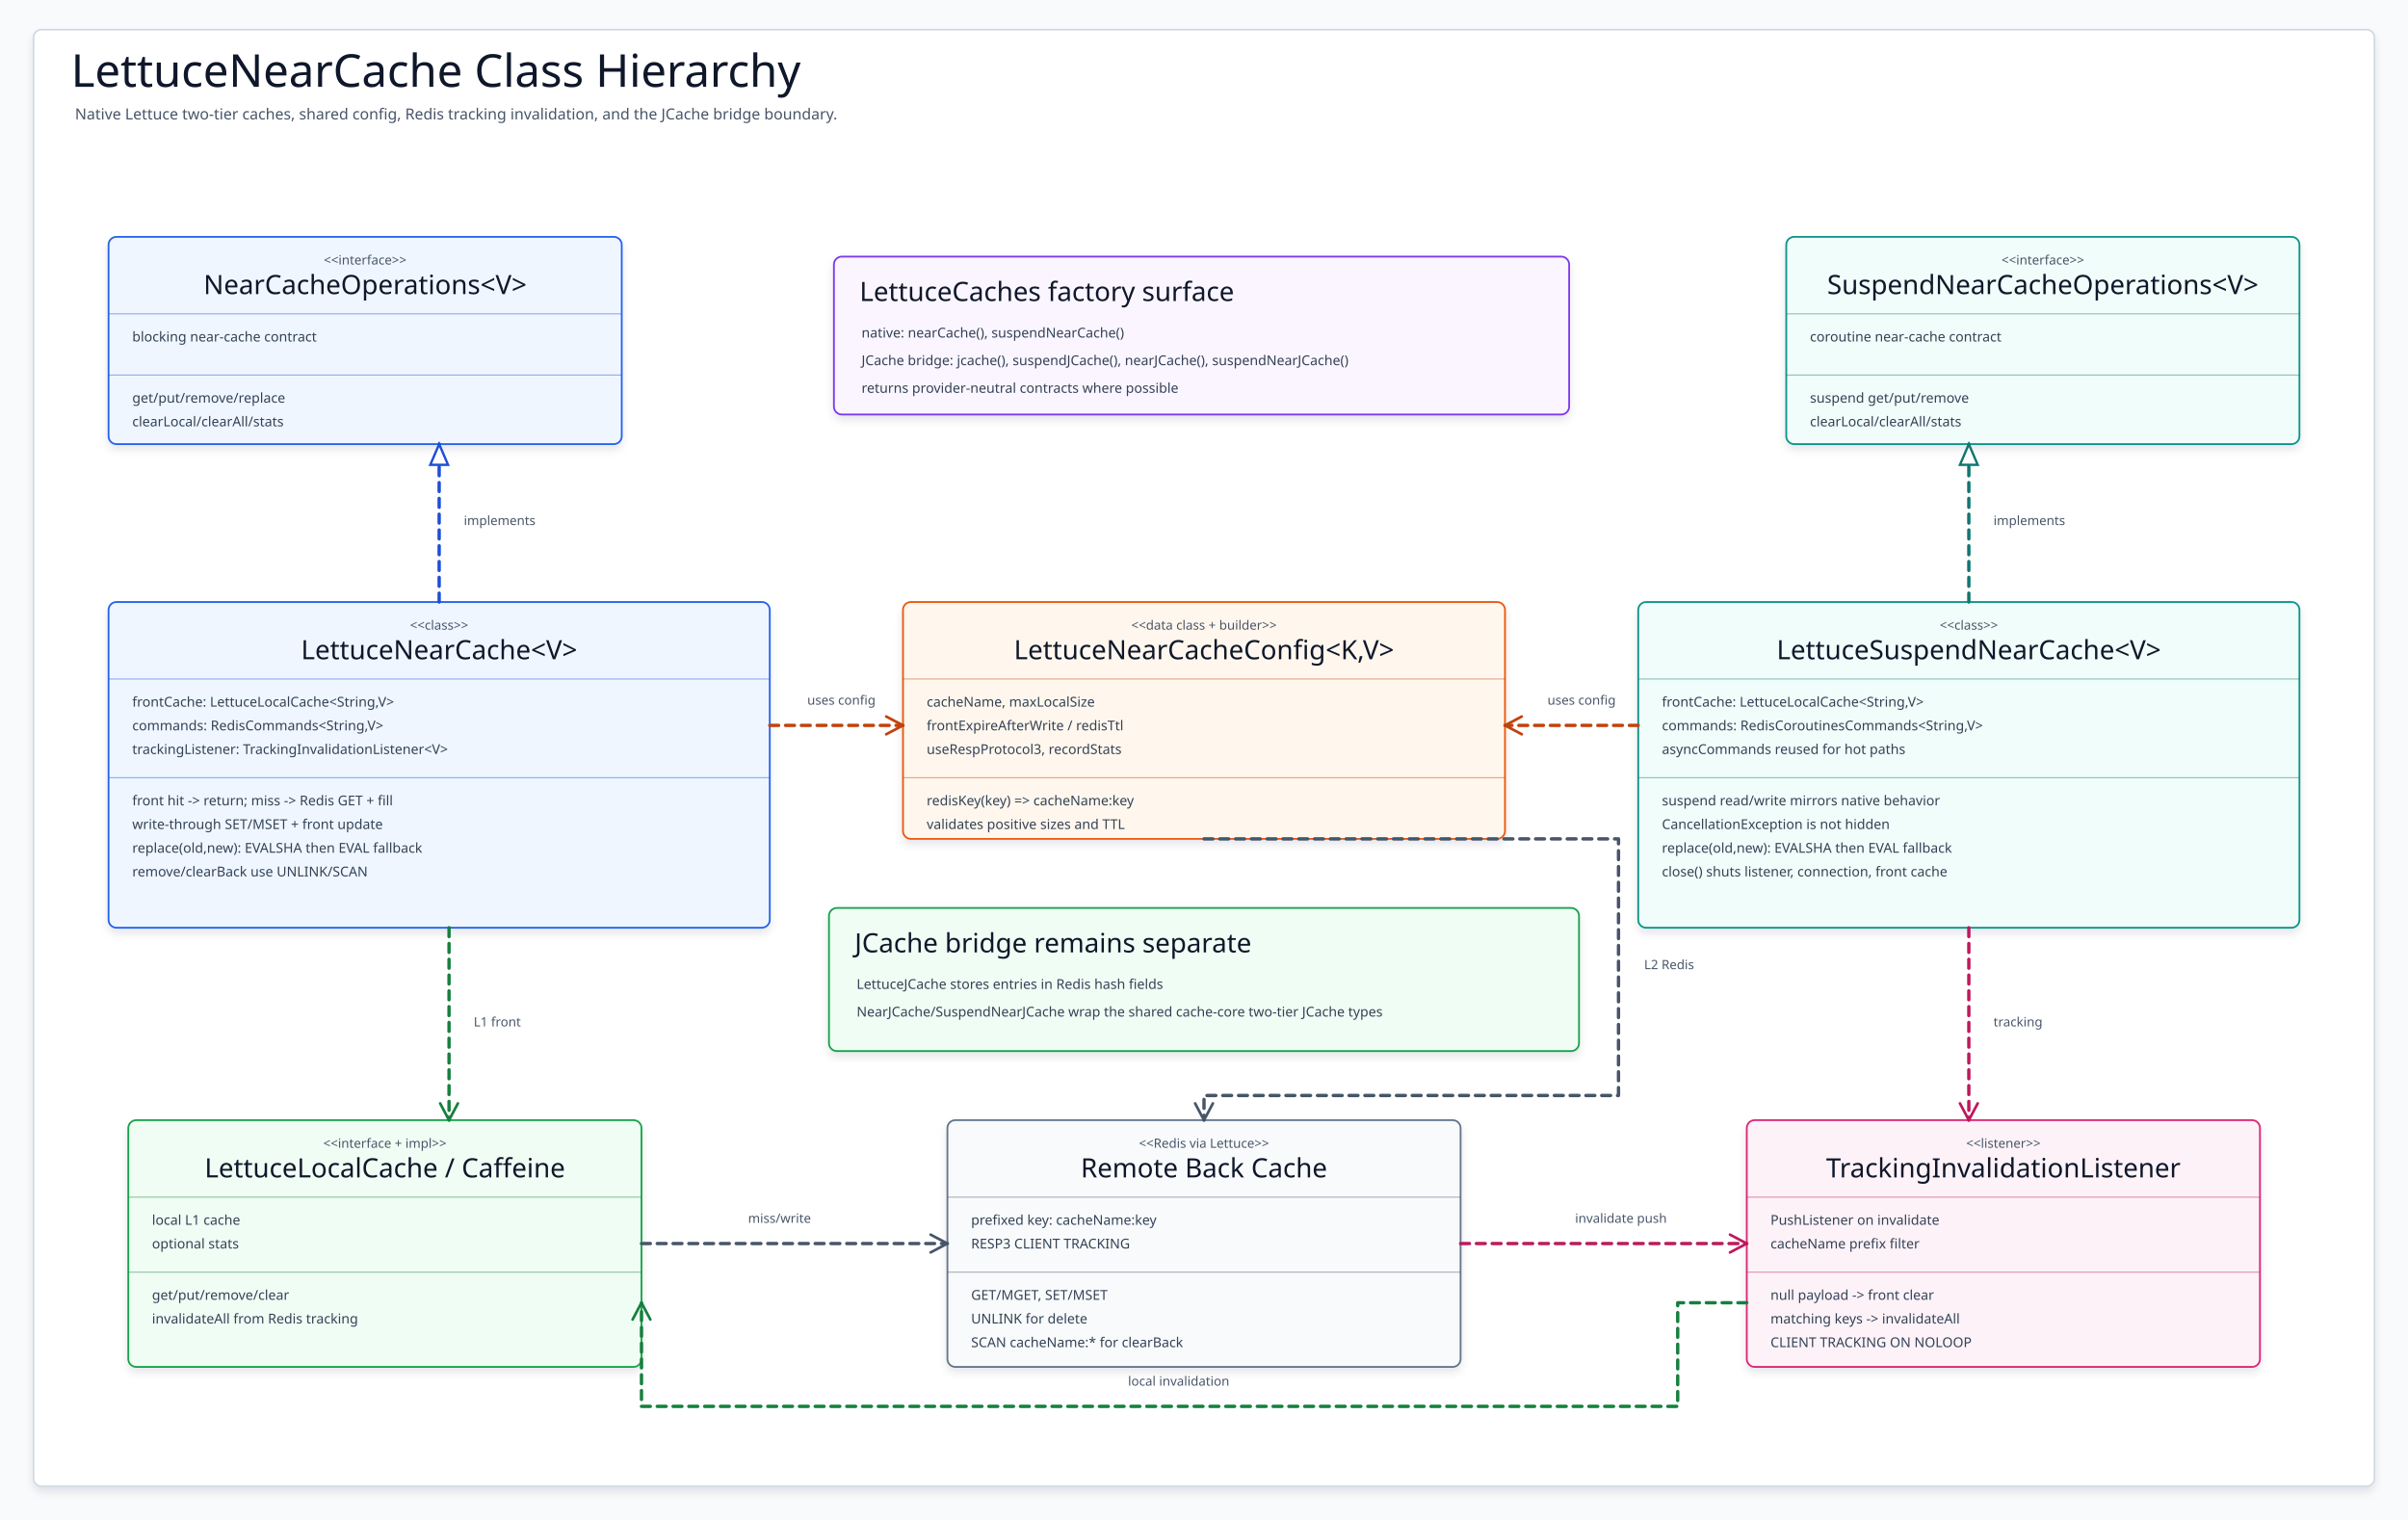
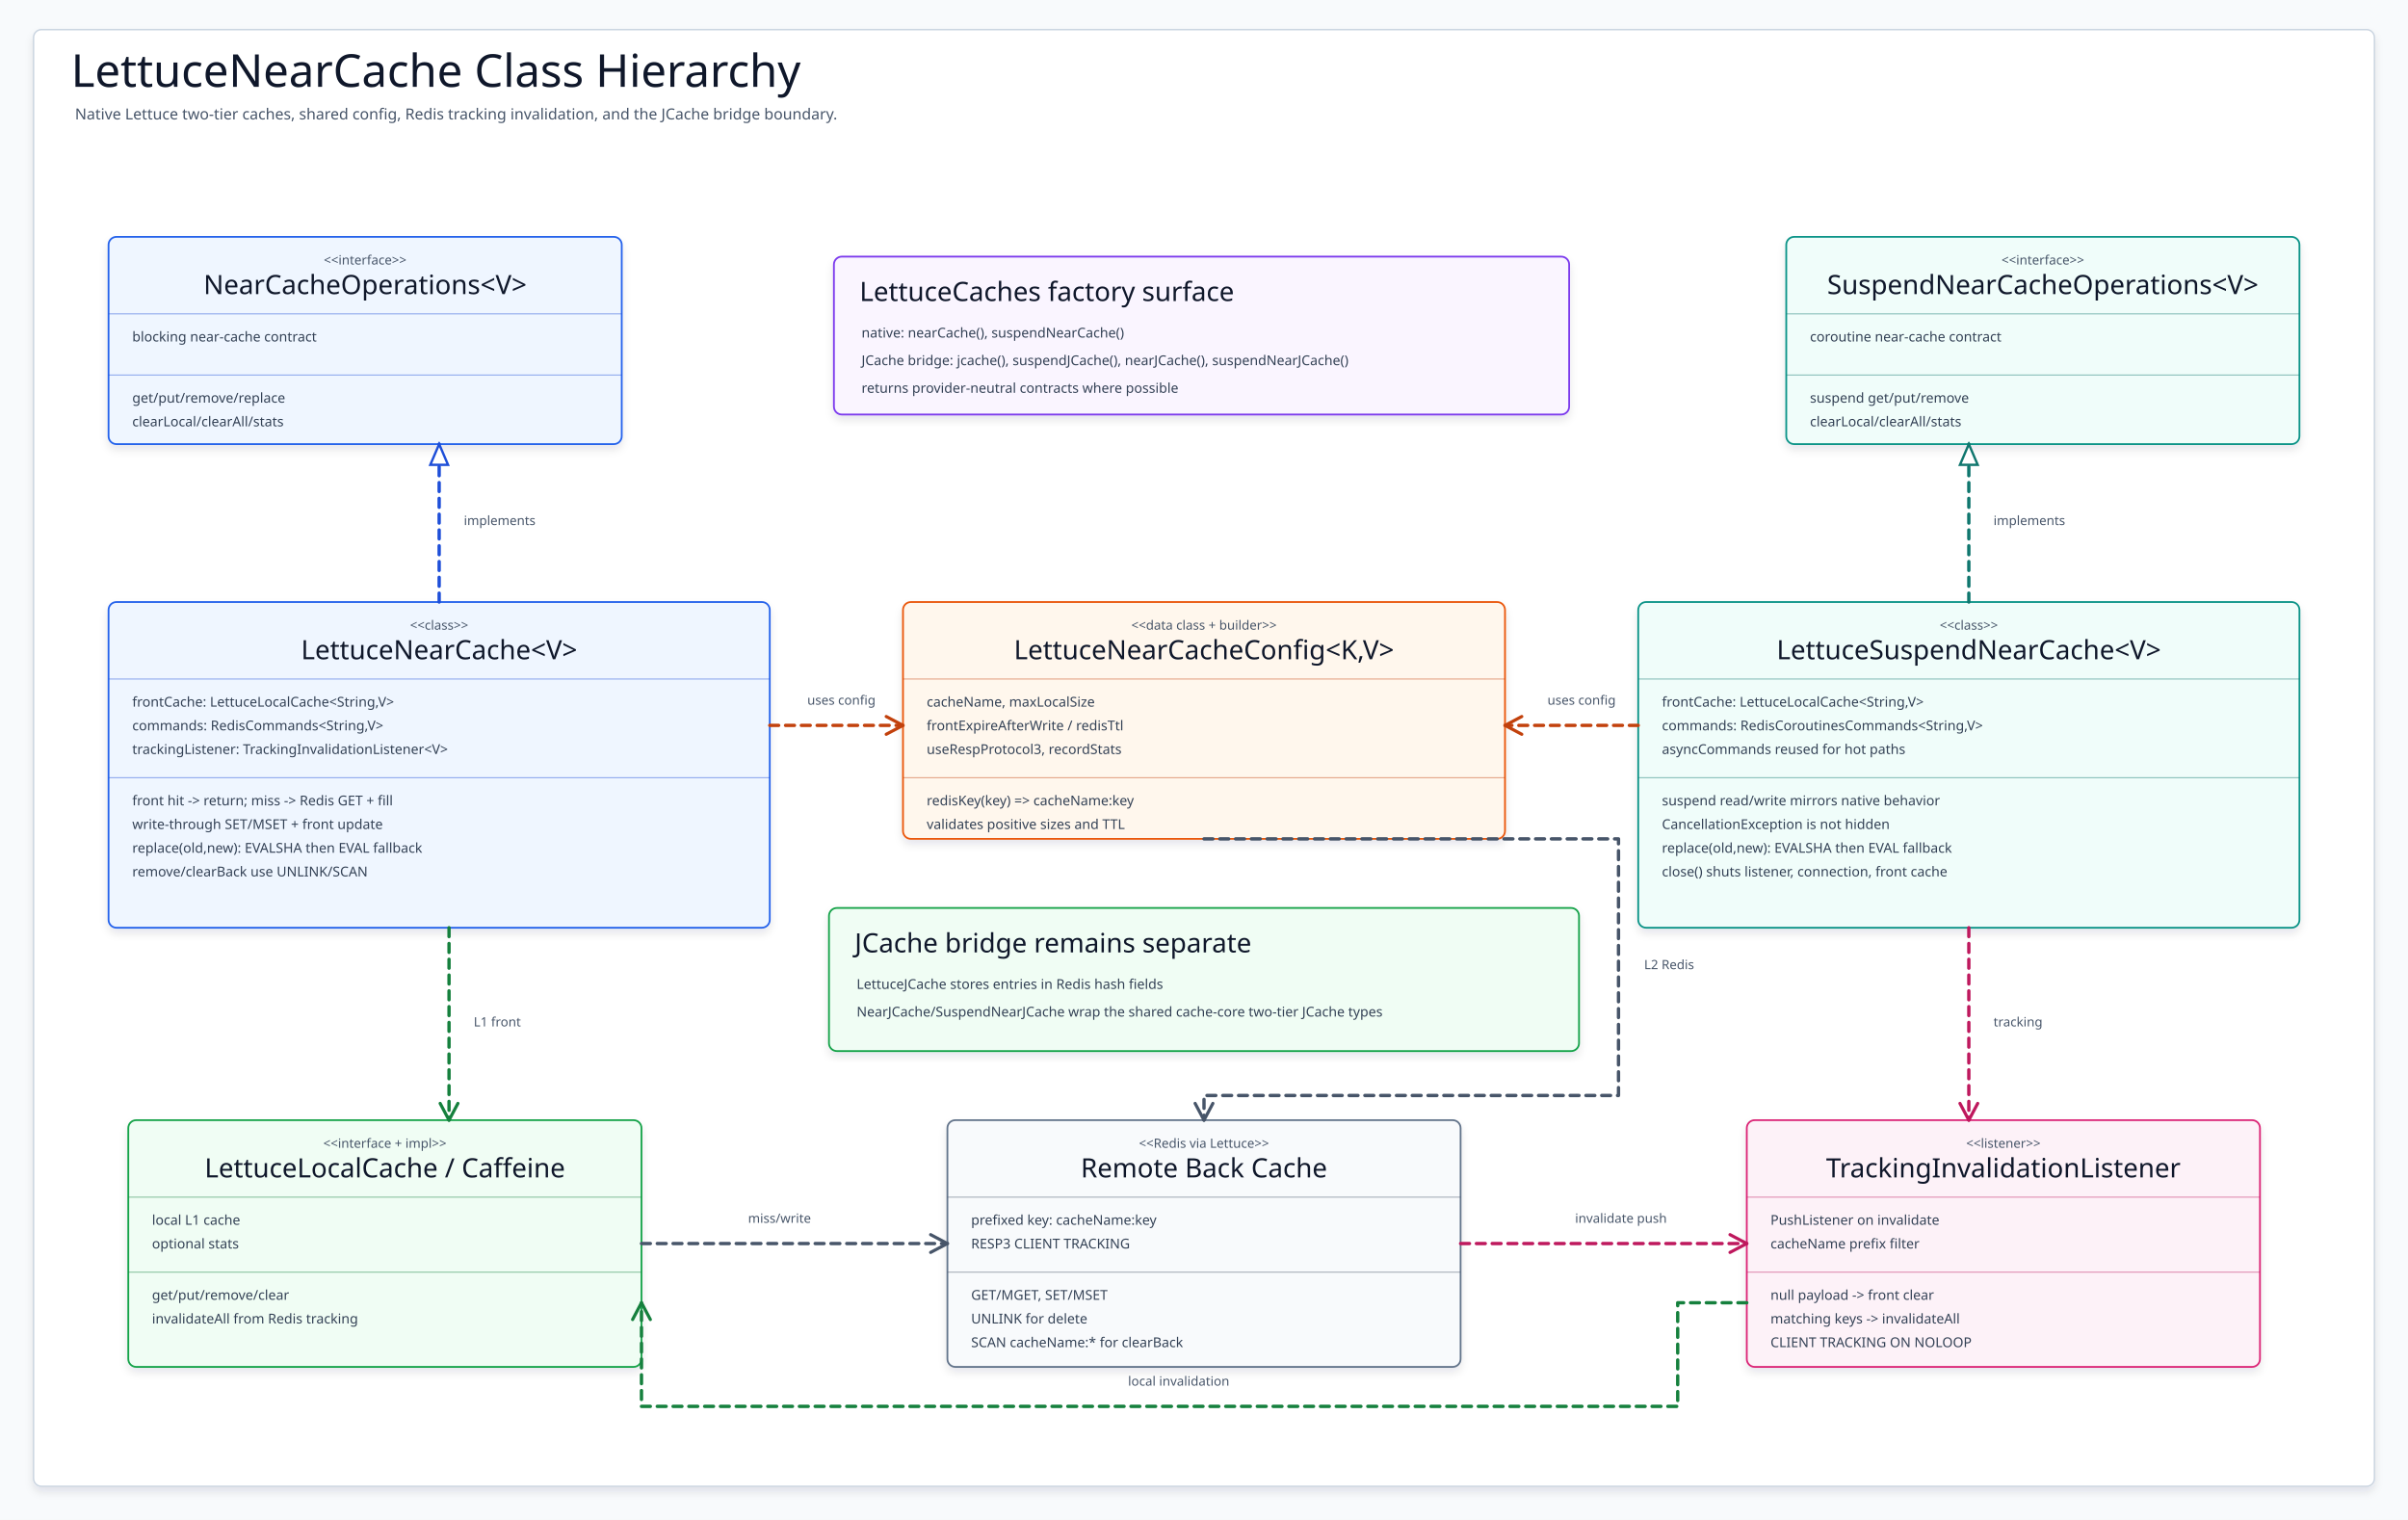
<svg xmlns="http://www.w3.org/2000/svg" width="2440" height="1540" viewBox="0 0 2440 1540" role="img" aria-label="LettuceNearCache class hierarchy">
  <defs>
    <filter id="shadow" x="-8%" y="-8%" width="116%" height="116%">
      <feDropShadow dx="0" dy="5" stdDeviation="4" flood-color="#0F172A" flood-opacity=".10" />
    </filter>
    <marker id="open-blue" markerWidth="22" markerHeight="22" refX="19" refY="11" orient="auto" markerUnits="userSpaceOnUse">
      <path stroke-dasharray="none" d="M 2 2 L 19 11 L 2 20" fill="none" stroke="#1D4ED8" stroke-width="2.7" stroke-linecap="round" stroke-linejoin="round" style="stroke-dasharray:none" />
    </marker>
    <marker id="triangle-blue" markerWidth="26" markerHeight="22" refX="23" refY="11" orient="auto" markerUnits="userSpaceOnUse">
      <path stroke-dasharray="none" d="M 2 2 L 23 11 L 2 20 Z" fill="#FFFFFF" stroke="#1D4ED8" stroke-width="2.4" style="stroke-dasharray:none" />
    </marker>
    <marker id="open-teal" markerWidth="22" markerHeight="22" refX="19" refY="11" orient="auto" markerUnits="userSpaceOnUse">
      <path stroke-dasharray="none" d="M 2 2 L 19 11 L 2 20" fill="none" stroke="#0F766E" stroke-width="2.7" stroke-linecap="round" stroke-linejoin="round" style="stroke-dasharray:none" />
    </marker>
    <marker id="triangle-teal" markerWidth="26" markerHeight="22" refX="23" refY="11" orient="auto" markerUnits="userSpaceOnUse">
      <path stroke-dasharray="none" d="M 2 2 L 23 11 L 2 20 Z" fill="#FFFFFF" stroke="#0F766E" stroke-width="2.4" style="stroke-dasharray:none" />
    </marker>
-     <marker id="open-green" markerWidth="22" markerHeight="22" refX="19" refY="11" orient="auto" markerUnits="userSpaceOnUse">
-       <path stroke-dasharray="none" d="M 2 2 L 19 11 L 2 20" fill="none" stroke="#15803D" stroke-width="2.7" stroke-linecap="round" stroke-linejoin="round" style="stroke-dasharray:none" />
+     <marker id="open-green" markerWidth="22" markerHeight="22" refX="19" refY="11" orient="auto" markerUnits="userSpaceOnUse" overflow="visible">
+       <path stroke-dasharray="none" d="M 2 2 L 19 11 L 2 20" fill="none" stroke="#15803D" stroke-width="3.2" stroke-linecap="round" stroke-linejoin="round" style="stroke-dasharray:none" />
    </marker>
    <marker id="triangle-green" markerWidth="26" markerHeight="22" refX="23" refY="11" orient="auto" markerUnits="userSpaceOnUse">
      <path stroke-dasharray="none" d="M 2 2 L 23 11 L 2 20 Z" fill="#FFFFFF" stroke="#15803D" stroke-width="2.4" style="stroke-dasharray:none" />
    </marker>
-     <marker id="open-orange" markerWidth="22" markerHeight="22" refX="19" refY="11" orient="auto" markerUnits="userSpaceOnUse">
-       <path stroke-dasharray="none" d="M 2 2 L 19 11 L 2 20" fill="none" stroke="#C2410C" stroke-width="2.7" stroke-linecap="round" stroke-linejoin="round" style="stroke-dasharray:none" />
+     <marker id="open-orange" markerWidth="22" markerHeight="22" refX="19" refY="11" orient="auto" markerUnits="userSpaceOnUse" overflow="visible">
+       <path stroke-dasharray="none" d="M 2 2 L 19 11 L 2 20" fill="none" stroke="#C2410C" stroke-width="3.2" stroke-linecap="round" stroke-linejoin="round" style="stroke-dasharray:none" />
    </marker>
    <marker id="triangle-orange" markerWidth="26" markerHeight="22" refX="23" refY="11" orient="auto" markerUnits="userSpaceOnUse">
      <path stroke-dasharray="none" d="M 2 2 L 23 11 L 2 20 Z" fill="#FFFFFF" stroke="#C2410C" stroke-width="2.4" style="stroke-dasharray:none" />
    </marker>
-     <marker id="open-pink" markerWidth="22" markerHeight="22" refX="19" refY="11" orient="auto" markerUnits="userSpaceOnUse">
-       <path stroke-dasharray="none" d="M 2 2 L 19 11 L 2 20" fill="none" stroke="#BE185D" stroke-width="2.7" stroke-linecap="round" stroke-linejoin="round" style="stroke-dasharray:none" />
+     <marker id="open-pink" markerWidth="22" markerHeight="22" refX="19" refY="11" orient="auto" markerUnits="userSpaceOnUse" overflow="visible">
+       <path stroke-dasharray="none" d="M 2 2 L 19 11 L 2 20" fill="none" stroke="#BE185D" stroke-width="3.2" stroke-linecap="round" stroke-linejoin="round" style="stroke-dasharray:none" />
    </marker>
    <marker id="triangle-pink" markerWidth="26" markerHeight="22" refX="23" refY="11" orient="auto" markerUnits="userSpaceOnUse">
      <path stroke-dasharray="none" d="M 2 2 L 23 11 L 2 20 Z" fill="#FFFFFF" stroke="#BE185D" stroke-width="2.4" style="stroke-dasharray:none" />
    </marker>
    <marker id="open-purple" markerWidth="22" markerHeight="22" refX="19" refY="11" orient="auto" markerUnits="userSpaceOnUse">
      <path stroke-dasharray="none" d="M 2 2 L 19 11 L 2 20" fill="none" stroke="#6D28D9" stroke-width="2.7" stroke-linecap="round" stroke-linejoin="round" style="stroke-dasharray:none" />
    </marker>
    <marker id="triangle-purple" markerWidth="26" markerHeight="22" refX="23" refY="11" orient="auto" markerUnits="userSpaceOnUse">
      <path stroke-dasharray="none" d="M 2 2 L 23 11 L 2 20 Z" fill="#FFFFFF" stroke="#6D28D9" stroke-width="2.4" style="stroke-dasharray:none" />
    </marker>
-     <marker id="open-slate" markerWidth="22" markerHeight="22" refX="19" refY="11" orient="auto" markerUnits="userSpaceOnUse">
-       <path stroke-dasharray="none" d="M 2 2 L 19 11 L 2 20" fill="none" stroke="#475569" stroke-width="2.7" stroke-linecap="round" stroke-linejoin="round" style="stroke-dasharray:none" />
+     <marker id="open-slate" markerWidth="22" markerHeight="22" refX="19" refY="11" orient="auto" markerUnits="userSpaceOnUse" overflow="visible">
+       <path stroke-dasharray="none" d="M 2 2 L 19 11 L 2 20" fill="none" stroke="#475569" stroke-width="3.2" stroke-linecap="round" stroke-linejoin="round" style="stroke-dasharray:none" />
    </marker>
    <marker id="triangle-slate" markerWidth="26" markerHeight="22" refX="23" refY="11" orient="auto" markerUnits="userSpaceOnUse">
      <path stroke-dasharray="none" d="M 2 2 L 23 11 L 2 20 Z" fill="#FFFFFF" stroke="#475569" stroke-width="2.4" style="stroke-dasharray:none" />
    </marker>
    <style>
    svg{font-family:"Architects Daughter","Comic Mono","Comic Sans MS",ui-sans-serif,system-ui,sans-serif}
    .canvas{fill:#F8FAFC}.frame{fill:#FFFFFF;stroke:#CBD5E1;stroke-width:1.5;filter:url(#shadow)}
    .title{font-family:"Architects Daughter";font-size:46px;fill:#0F172A}.subtitle{font-family:"Comic Mono";font-size:15.5px;fill:#475569}
    .card,.note{stroke-width:1.8;filter:url(#shadow)}.stereo{font-family:"Comic Mono";font-size:13px;fill:#475569}.cardTitle,.noteTitle{font-family:"Architects Daughter";font-size:27px;fill:#0F172A}
    .member,.noteLine{font-family:"Comic Mono";font-size:13.8px;fill:#334155}.divider{stroke-width:1.1;opacity:.45}
    .edge{fill:none;stroke-width:3.4;stroke-linecap:round;stroke-linejoin:round}.dashed{stroke-dasharray:9 7}.edgeLabel{font-family:"Comic Mono";font-size:13px;fill:#475569}
  </style>
  </defs>
  <rect class="canvas" width="2440" height="1540" />
  <rect class="frame" x="34" y="30" width="2372" height="1476" rx="8" />
  <text class="title" x="72" y="88">LettuceNearCache Class Hierarchy</text>
  <text class="subtitle" x="76" y="121">Native Lettuce two-tier caches, shared config, Redis tracking invalidation, and the JCache bridge boundary.</text>
  <g id="NearCacheOperations">
    <rect class="card" x="110" y="240" width="520" height="210" rx="8" fill="#EFF6FF" stroke="#2563EB" />
    <text class="stereo" x="370" y="268" text-anchor="middle">&lt;&lt;interface&gt;&gt;</text>
    <text class="cardTitle" x="370" y="298" text-anchor="middle">NearCacheOperations&lt;V&gt;</text>
    <path class="divider" d="M110 318H630" stroke="#1D4ED8" />
    <text class="member" x="134" y="346">blocking near-cache contract</text>
    <path class="divider" d="M110 380H630" stroke="#1D4ED8" />
    <text class="member" x="134" y="408">get/put/remove/replace</text>
    <text class="member" x="134" y="432">clearLocal/clearAll/stats</text>
  </g>
  <g id="SuspendNearCacheOperations">
    <rect class="card" x="1810" y="240" width="520" height="210" rx="8" fill="#F0FDFA" stroke="#0D9488" />
    <text class="stereo" x="2070" y="268" text-anchor="middle">&lt;&lt;interface&gt;&gt;</text>
    <text class="cardTitle" x="2070" y="298" text-anchor="middle">SuspendNearCacheOperations&lt;V&gt;</text>
    <path class="divider" d="M1810 318H2330" stroke="#0F766E" />
    <text class="member" x="1834" y="346">coroutine near-cache contract</text>
    <path class="divider" d="M1810 380H2330" stroke="#0F766E" />
    <text class="member" x="1834" y="408">suspend get/put/remove</text>
    <text class="member" x="1834" y="432">clearLocal/clearAll/stats</text>
  </g>
  <g id="LettuceNearCache">
    <rect class="card" x="110" y="610" width="670" height="330" rx="8" fill="#EFF6FF" stroke="#2563EB" />
    <text class="stereo" x="445" y="638" text-anchor="middle">&lt;&lt;class&gt;&gt;</text>
    <text class="cardTitle" x="445" y="668" text-anchor="middle">LettuceNearCache&lt;V&gt;</text>
    <path class="divider" d="M110 688H780" stroke="#1D4ED8" />
    <text class="member" x="134" y="716">frontCache: LettuceLocalCache&lt;String,V&gt;</text>
    <text class="member" x="134" y="740">commands: RedisCommands&lt;String,V&gt;</text>
    <text class="member" x="134" y="764">trackingListener: TrackingInvalidationListener&lt;V&gt;</text>
    <path class="divider" d="M110 788H780" stroke="#1D4ED8" />
    <text class="member" x="134" y="816">front hit -&gt; return; miss -&gt; Redis GET + fill</text>
    <text class="member" x="134" y="840">write-through SET/MSET + front update</text>
    <text class="member" x="134" y="864">replace(old,new): EVALSHA then EVAL fallback</text>
    <text class="member" x="134" y="888">remove/clearBack use UNLINK/SCAN</text>
  </g>
  <g id="LettuceSuspendNearCache">
    <rect class="card" x="1660" y="610" width="670" height="330" rx="8" fill="#F0FDFA" stroke="#0D9488" />
    <text class="stereo" x="1995" y="638" text-anchor="middle">&lt;&lt;class&gt;&gt;</text>
    <text class="cardTitle" x="1995" y="668" text-anchor="middle">LettuceSuspendNearCache&lt;V&gt;</text>
    <path class="divider" d="M1660 688H2330" stroke="#0F766E" />
    <text class="member" x="1684" y="716">frontCache: LettuceLocalCache&lt;String,V&gt;</text>
    <text class="member" x="1684" y="740">commands: RedisCoroutinesCommands&lt;String,V&gt;</text>
    <text class="member" x="1684" y="764">asyncCommands reused for hot paths</text>
    <path class="divider" d="M1660 788H2330" stroke="#0F766E" />
    <text class="member" x="1684" y="816">suspend read/write mirrors native behavior</text>
    <text class="member" x="1684" y="840">CancellationException is not hidden</text>
    <text class="member" x="1684" y="864">replace(old,new): EVALSHA then EVAL fallback</text>
    <text class="member" x="1684" y="888">close() shuts listener, connection, front cache</text>
  </g>
  <g id="LettuceLocalCache">
    <rect class="card" x="130" y="1135" width="520" height="250" rx="8" fill="#F0FDF4" stroke="#16A34A" />
    <text class="stereo" x="390" y="1163" text-anchor="middle">&lt;&lt;interface + impl&gt;&gt;</text>
    <text class="cardTitle" x="390" y="1193" text-anchor="middle">LettuceLocalCache / Caffeine</text>
    <path class="divider" d="M130 1213H650" stroke="#15803D" />
    <text class="member" x="154" y="1241">local L1 cache</text>
    <text class="member" x="154" y="1265">optional stats</text>
    <path class="divider" d="M130 1289H650" stroke="#15803D" />
    <text class="member" x="154" y="1317">get/put/remove/clear</text>
    <text class="member" x="154" y="1341">invalidateAll from Redis tracking</text>
  </g>
  <g id="Redis">
    <rect class="card" x="960" y="1135" width="520" height="250" rx="8" fill="#F8FAFC" stroke="#64748B" />
    <text class="stereo" x="1220" y="1163" text-anchor="middle">&lt;&lt;Redis via Lettuce&gt;&gt;</text>
    <text class="cardTitle" x="1220" y="1193" text-anchor="middle">Remote Back Cache</text>
    <path class="divider" d="M960 1213H1480" stroke="#475569" />
    <text class="member" x="984" y="1241">prefixed key: cacheName:key</text>
    <text class="member" x="984" y="1265">RESP3 CLIENT TRACKING</text>
    <path class="divider" d="M960 1289H1480" stroke="#475569" />
    <text class="member" x="984" y="1317">GET/MGET, SET/MSET</text>
    <text class="member" x="984" y="1341">UNLINK for delete</text>
    <text class="member" x="984" y="1365">SCAN cacheName:* for clearBack</text>
  </g>
  <g id="TrackingInvalidationListener">
    <rect class="card" x="1770" y="1135" width="520" height="250" rx="8" fill="#FDF2F8" stroke="#DB2777" />
    <text class="stereo" x="2030" y="1163" text-anchor="middle">&lt;&lt;listener&gt;&gt;</text>
    <text class="cardTitle" x="2030" y="1193" text-anchor="middle">TrackingInvalidationListener</text>
    <path class="divider" d="M1770 1213H2290" stroke="#BE185D" />
    <text class="member" x="1794" y="1241">PushListener on invalidate</text>
    <text class="member" x="1794" y="1265">cacheName prefix filter</text>
    <path class="divider" d="M1770 1289H2290" stroke="#BE185D" />
    <text class="member" x="1794" y="1317">null payload -&gt; front clear</text>
    <text class="member" x="1794" y="1341">matching keys -&gt; invalidateAll</text>
    <text class="member" x="1794" y="1365">CLIENT TRACKING ON NOLOOP</text>
  </g>
  <g id="Config">
    <rect class="card" x="915" y="610" width="610" height="240" rx="8" fill="#FFF7ED" stroke="#EA580C" />
    <text class="stereo" x="1220" y="638" text-anchor="middle">&lt;&lt;data class + builder&gt;&gt;</text>
    <text class="cardTitle" x="1220" y="668" text-anchor="middle">LettuceNearCacheConfig&lt;K,V&gt;</text>
    <path class="divider" d="M915 688H1525" stroke="#C2410C" />
    <text class="member" x="939" y="716">cacheName, maxLocalSize</text>
    <text class="member" x="939" y="740">frontExpireAfterWrite / redisTtl</text>
    <text class="member" x="939" y="764">useRespProtocol3, recordStats</text>
    <path class="divider" d="M915 788H1525" stroke="#C2410C" />
    <text class="member" x="939" y="816">redisKey(key) =&gt; cacheName:key</text>
    <text class="member" x="939" y="840">validates positive sizes and TTL</text>
  </g>
  <g>
    <rect class="note" x="845" y="260" width="745" height="160" rx="8" fill="#FAF5FF" stroke="#7C3AED" />
    <text class="noteTitle" x="871" y="305">LettuceCaches factory surface</text>
    <text class="noteLine" x="873" y="342">native: nearCache(), suspendNearCache()</text>
    <text class="noteLine" x="873" y="370">JCache bridge: jcache(), suspendJCache(), nearJCache(), suspendNearJCache()</text>
    <text class="noteLine" x="873" y="398">returns provider-neutral contracts where possible</text>
  </g>
  <g>
    <rect class="note" x="840" y="920" width="760" height="145" rx="8" fill="#F0FDF4" stroke="#16A34A" />
    <text class="noteTitle" x="866" y="965">JCache bridge remains separate</text>
    <text class="noteLine" x="868" y="1002">LettuceJCache stores entries in Redis hash fields</text>
    <text class="noteLine" x="868" y="1030">NearJCache/SuspendNearJCache wrap the shared cache-core two-tier JCache types</text>
  </g>
  <g>
    <path class="edge dashed" d="M445 610 L445 450" stroke="#1D4ED8" marker-end="url(#triangle-blue)" />
    <text class="edgeLabel" x="470" y="532">implements</text>
  </g>
  <g>
    <path class="edge dashed" d="M1995 610 L1995 450" stroke="#0F766E" marker-end="url(#triangle-teal)" />
    <text class="edgeLabel" x="2020" y="532">implements</text>
  </g>
  <g>
    <path class="edge dashed" d="M780 735 L915 735" stroke="#C2410C" marker-end="url(#open-orange)" />
    <text class="edgeLabel" x="818" y="714">uses config</text>
  </g>
  <g>
    <path class="edge dashed" d="M1660 735 L1525 735" stroke="#C2410C" marker-end="url(#open-orange)" />
    <text class="edgeLabel" x="1568" y="714">uses config</text>
  </g>
  <g>
    <path class="edge dashed" d="M455 940 L455 1135" stroke="#15803D" marker-end="url(#open-green)" />
    <text class="edgeLabel" x="480" y="1040">L1 front</text>
  </g>
  <g>
    <path class="edge dashed" d="M1220 850 L1640 850 L1640 1110 L1220 1110 L1220 1135" stroke="#475569" marker-end="url(#open-slate)" />
    <text class="edgeLabel" x="1666" y="982">L2 Redis</text>
  </g>
  <g>
    <path class="edge dashed" d="M1995 940 L1995 1135" stroke="#BE185D" marker-end="url(#open-pink)" />
    <text class="edgeLabel" x="2020" y="1040">tracking</text>
  </g>
  <g>
    <path class="edge dashed" d="M650 1260 L960 1260" stroke="#475569" marker-end="url(#open-slate)" />
    <text class="edgeLabel" x="758" y="1239">miss/write</text>
  </g>
  <g>
    <path class="edge dashed" d="M1480 1260 L1770 1260" stroke="#BE185D" marker-end="url(#open-pink)" />
    <text class="edgeLabel" x="1596" y="1239">invalidate push</text>
  </g>
  <g>
    <path class="edge dashed" d="M1770 1320 L1700 1320 L1700 1425 L650 1425 L650 1320" stroke="#15803D" marker-end="url(#open-green)" />
    <text class="edgeLabel" x="1143" y="1404">local invalidation</text>
  </g>
</svg>
